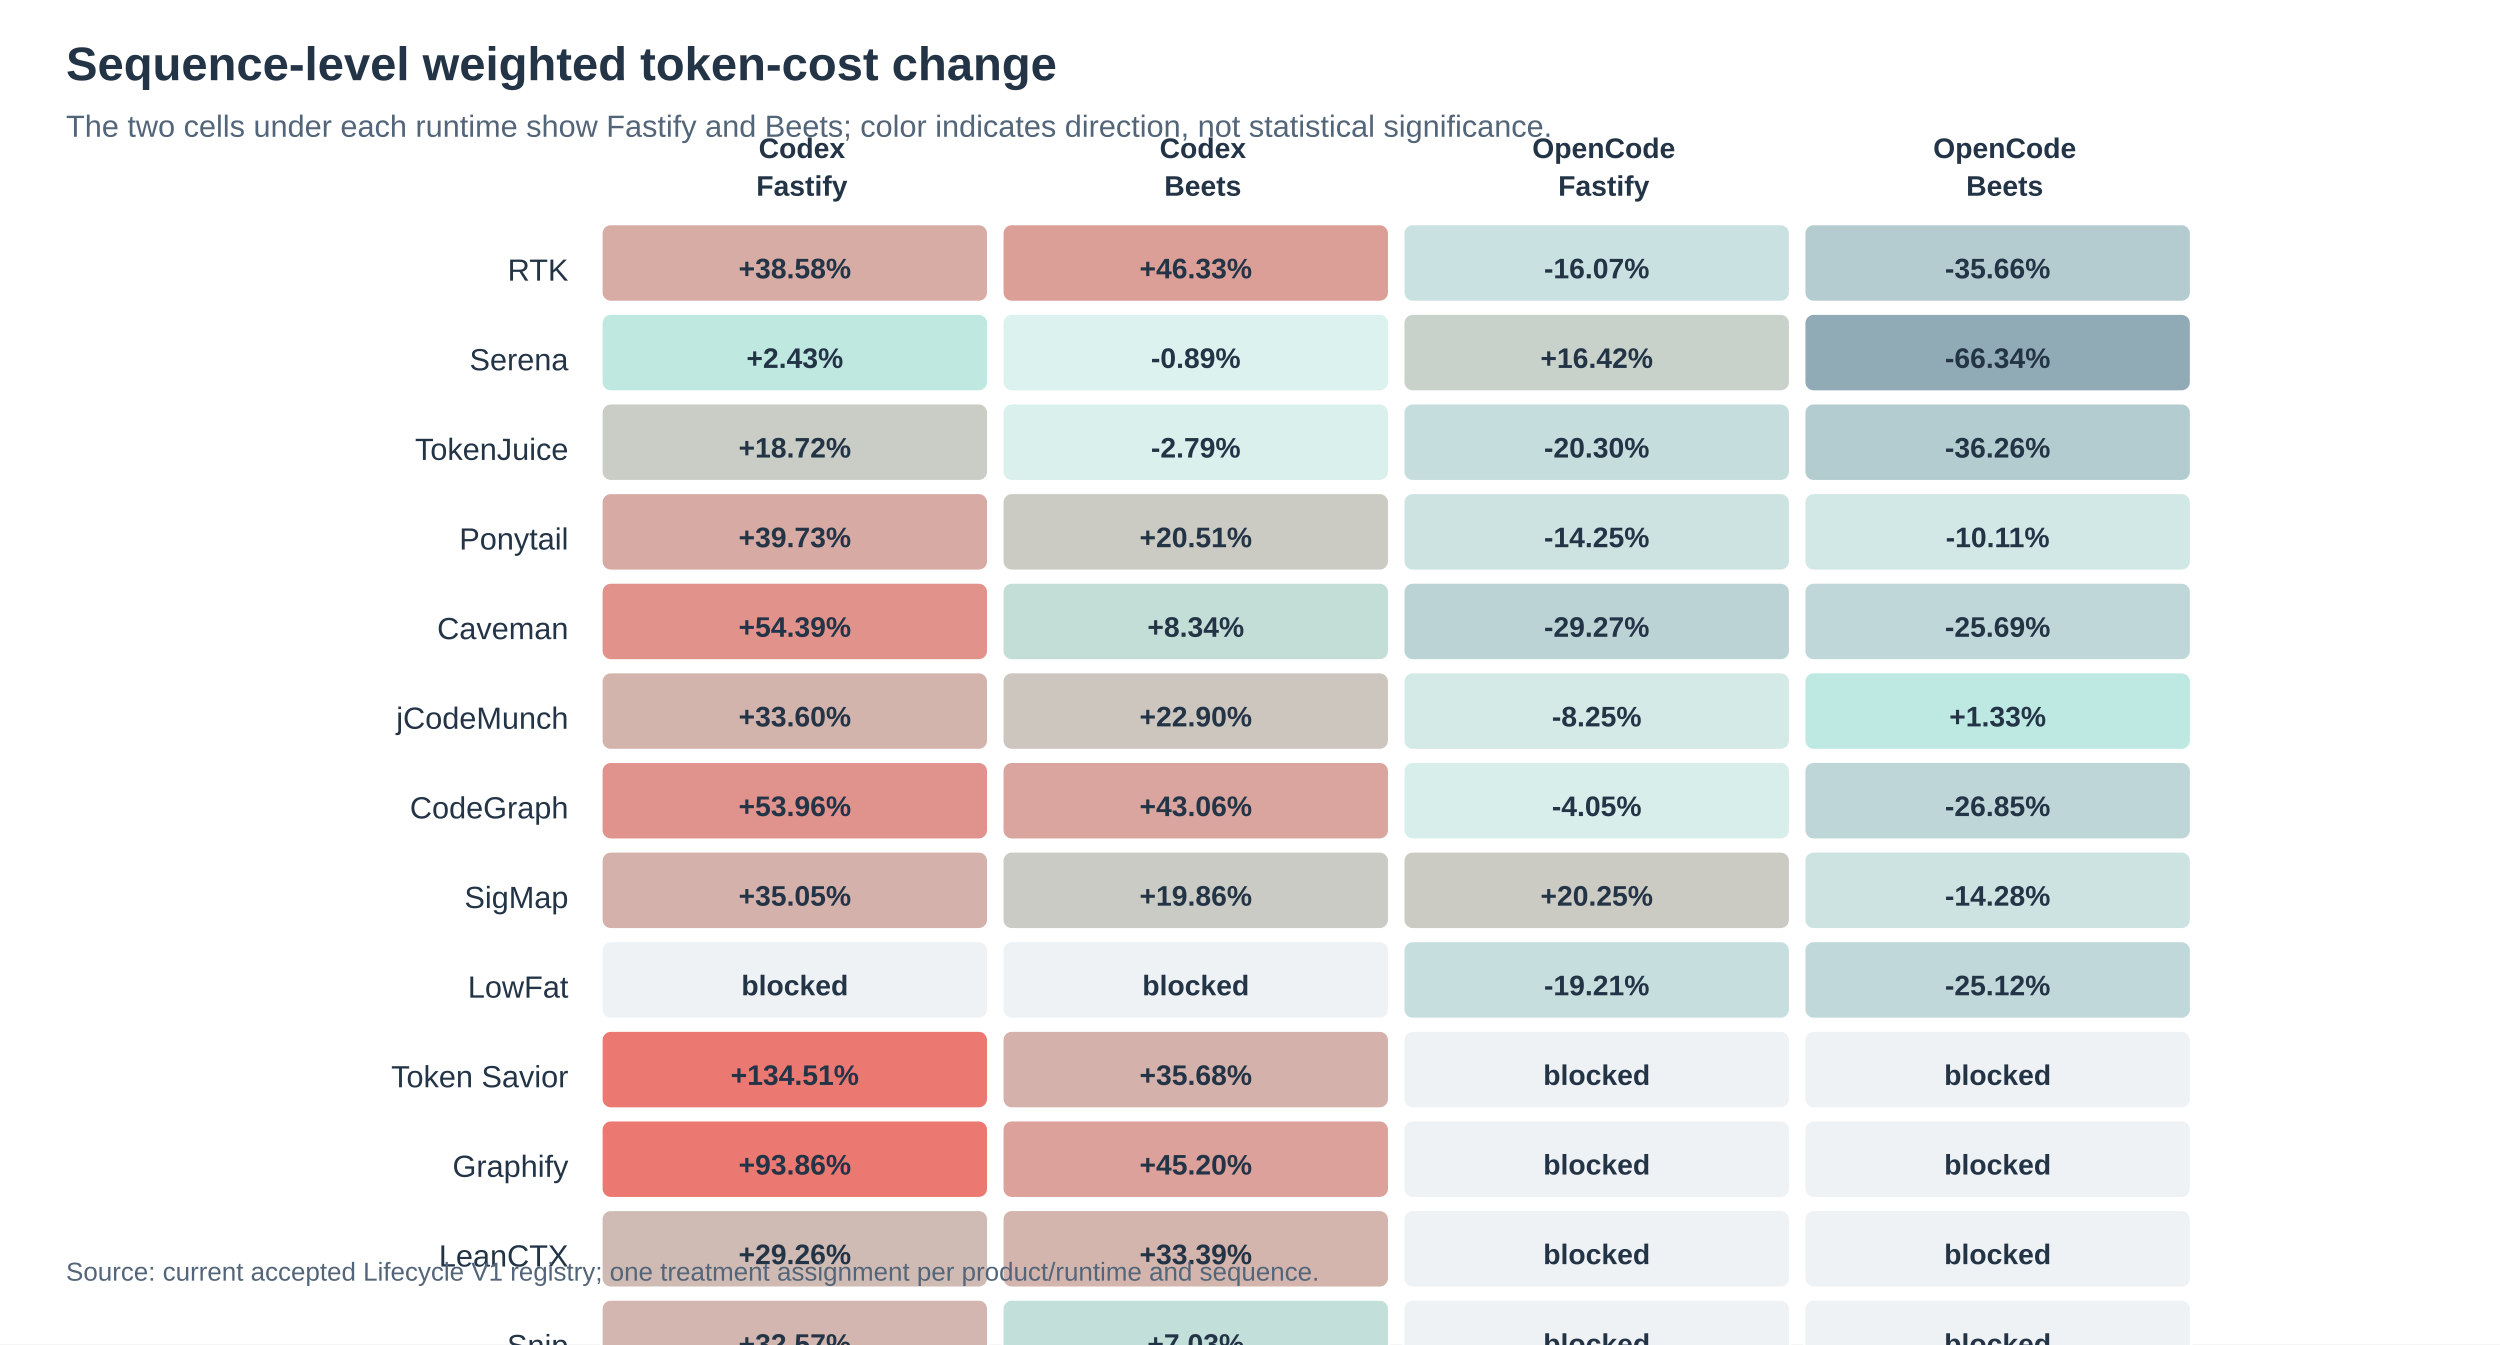
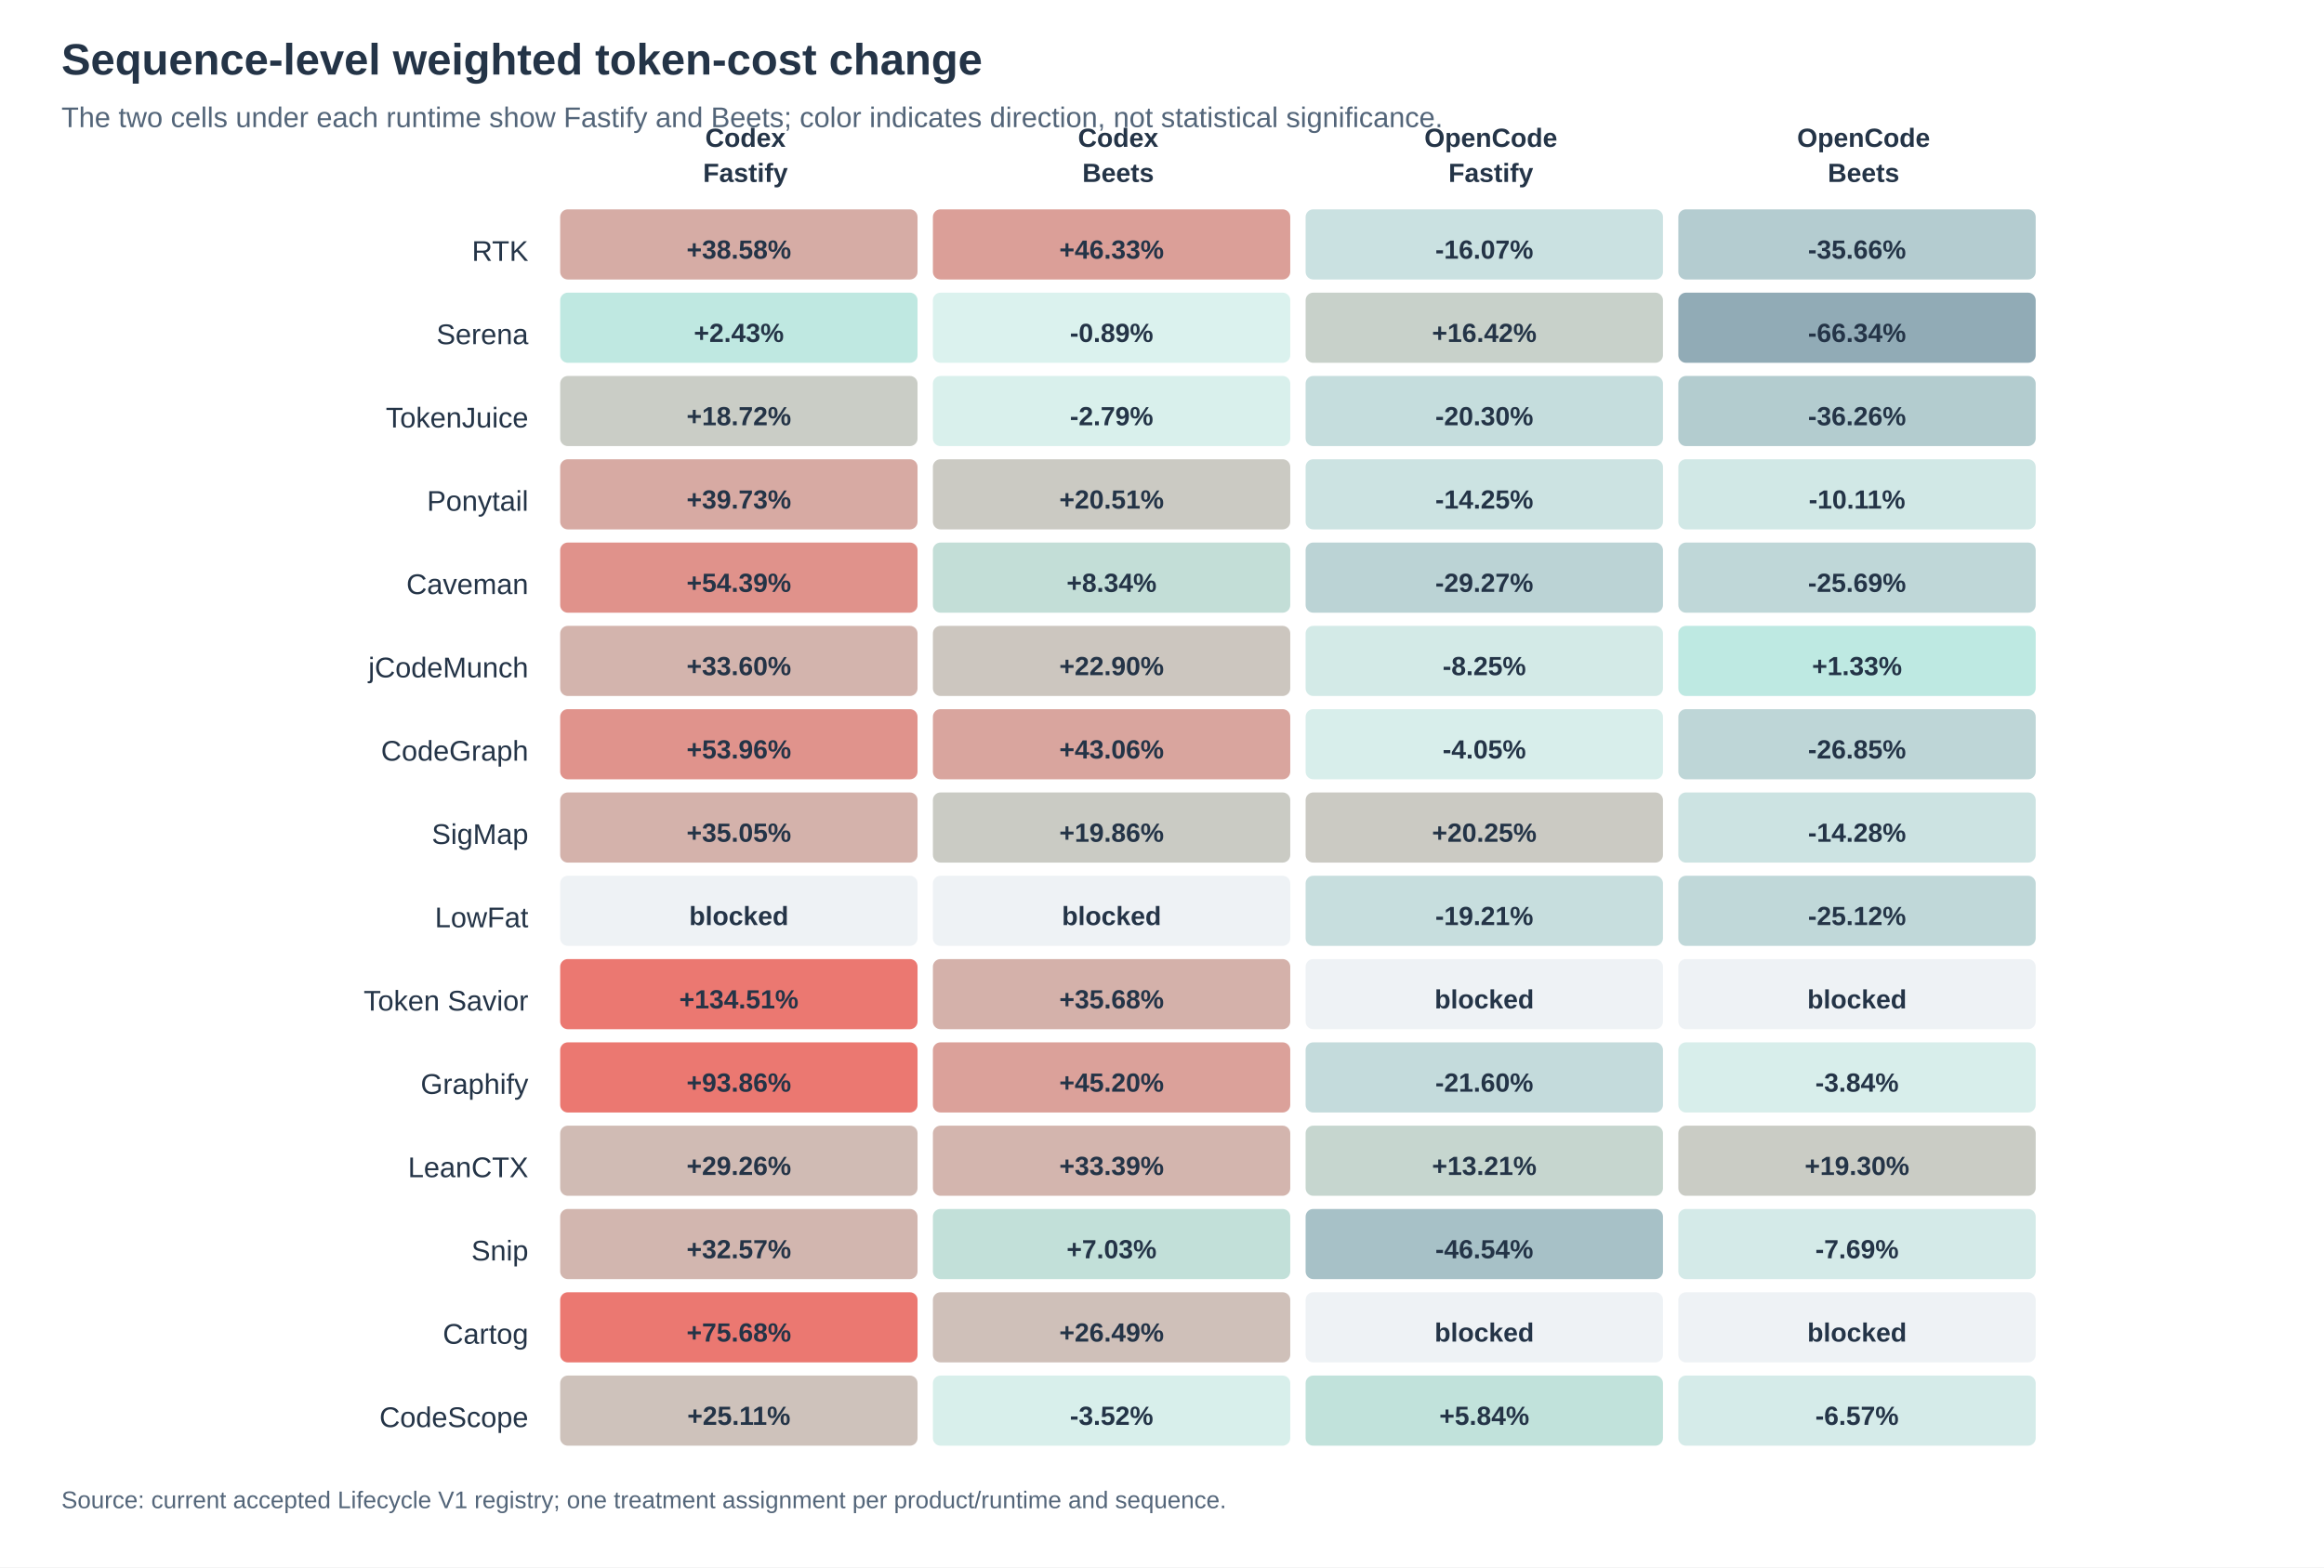
- <svg xmlns="http://www.w3.org/2000/svg" width="1060" height="570" viewBox="0 0 1060 570">
+ <svg xmlns="http://www.w3.org/2000/svg" width="1060" height="715" viewBox="0 0 1060 715">
  <rect width="100%" height="100%" fill="white" />
  <text x="28.0" y="34.0" font-family="Arial,Helvetica,sans-serif" font-size="20px" text-anchor="start" fill="#243447" font-weight="700">Sequence-level weighted token-cost change</text>
  <text x="28.0" y="58.0" font-family="Arial,Helvetica,sans-serif" font-size="13px" text-anchor="start" fill="#536579" font-weight="400">The two cells under each runtime show Fastify and Beets; color indicates direction, not statistical significance.</text>
  <text x="340.0" y="67.0" font-family="Arial,Helvetica,sans-serif" font-size="12px" text-anchor="middle" fill="#243447" font-weight="700">Codex</text>
  <text x="340.0" y="83.0" font-family="Arial,Helvetica,sans-serif" font-size="12px" text-anchor="middle" fill="#243447" font-weight="700">Fastify</text>
  <text x="510.0" y="67.0" font-family="Arial,Helvetica,sans-serif" font-size="12px" text-anchor="middle" fill="#243447" font-weight="700">Codex</text>
  <text x="510.0" y="83.0" font-family="Arial,Helvetica,sans-serif" font-size="12px" text-anchor="middle" fill="#243447" font-weight="700">Beets</text>
  <text x="680.0" y="67.0" font-family="Arial,Helvetica,sans-serif" font-size="12px" text-anchor="middle" fill="#243447" font-weight="700">OpenCode</text>
  <text x="680.0" y="83.0" font-family="Arial,Helvetica,sans-serif" font-size="12px" text-anchor="middle" fill="#243447" font-weight="700">Fastify</text>
  <text x="850.0" y="67.0" font-family="Arial,Helvetica,sans-serif" font-size="12px" text-anchor="middle" fill="#243447" font-weight="700">OpenCode</text>
  <text x="850.0" y="83.0" font-family="Arial,Helvetica,sans-serif" font-size="12px" text-anchor="middle" fill="#243447" font-weight="700">Beets</text>
  <text x="241.0" y="119.0" font-family="Arial,Helvetica,sans-serif" font-size="13px" text-anchor="end" fill="#243447" font-weight="400">RTK</text>
  <rect x="255.0" y="95.0" width="164" height="33" rx="4" fill="rgb(214,172,165)" stroke="white" />
  <text x="337.0" y="118.0" font-family="Arial,Helvetica,sans-serif" font-size="12px" text-anchor="middle" fill="#243447" font-weight="700">+38.58%</text>
  <rect x="425.0" y="95.0" width="164" height="33" rx="4" fill="rgb(219,159,152)" stroke="white" />
  <text x="507.0" y="118.0" font-family="Arial,Helvetica,sans-serif" font-size="12px" text-anchor="middle" fill="#243447" font-weight="700">+46.33%</text>
  <rect x="595.0" y="95.0" width="164" height="33" rx="4" fill="rgb(202,225,225)" stroke="white" />
  <text x="677.0" y="118.0" font-family="Arial,Helvetica,sans-serif" font-size="12px" text-anchor="middle" fill="#243447" font-weight="700">-16.07%</text>
  <rect x="765.0" y="95.0" width="164" height="33" rx="4" fill="rgb(180,204,208)" stroke="white" />
  <text x="847.0" y="118.0" font-family="Arial,Helvetica,sans-serif" font-size="12px" text-anchor="middle" fill="#243447" font-weight="700">-35.66%</text>
  <text x="241.0" y="157.0" font-family="Arial,Helvetica,sans-serif" font-size="13px" text-anchor="end" fill="#243447" font-weight="400">Serena</text>
  <rect x="255.0" y="133.0" width="164" height="33" rx="4" fill="rgb(191,232,225)" stroke="white" />
  <text x="337.0" y="156.0" font-family="Arial,Helvetica,sans-serif" font-size="12px" text-anchor="middle" fill="#243447" font-weight="700">+2.43%</text>
  <rect x="425.0" y="133.0" width="164" height="33" rx="4" fill="rgb(219,242,238)" stroke="white" />
  <text x="507.0" y="156.0" font-family="Arial,Helvetica,sans-serif" font-size="12px" text-anchor="middle" fill="#243447" font-weight="700">-0.89%</text>
  <rect x="595.0" y="133.0" width="164" height="33" rx="4" fill="rgb(200,209,202)" stroke="white" />
  <text x="677.0" y="156.0" font-family="Arial,Helvetica,sans-serif" font-size="12px" text-anchor="middle" fill="#243447" font-weight="700">+16.42%</text>
  <rect x="765.0" y="133.0" width="164" height="33" rx="4" fill="rgb(145,171,182)" stroke="white" />
  <text x="847.0" y="156.0" font-family="Arial,Helvetica,sans-serif" font-size="12px" text-anchor="middle" fill="#243447" font-weight="700">-66.34%</text>
  <text x="241.0" y="195.0" font-family="Arial,Helvetica,sans-serif" font-size="13px" text-anchor="end" fill="#243447" font-weight="400">TokenJuice</text>
  <rect x="255.0" y="171.0" width="164" height="33" rx="4" fill="rgb(202,205,198)" stroke="white" />
  <text x="337.0" y="194.0" font-family="Arial,Helvetica,sans-serif" font-size="12px" text-anchor="middle" fill="#243447" font-weight="700">+18.72%</text>
  <rect x="425.0" y="171.0" width="164" height="33" rx="4" fill="rgb(217,240,236)" stroke="white" />
  <text x="507.0" y="194.0" font-family="Arial,Helvetica,sans-serif" font-size="12px" text-anchor="middle" fill="#243447" font-weight="700">-2.79%</text>
  <rect x="595.0" y="171.0" width="164" height="33" rx="4" fill="rgb(197,221,221)" stroke="white" />
  <text x="677.0" y="194.0" font-family="Arial,Helvetica,sans-serif" font-size="12px" text-anchor="middle" fill="#243447" font-weight="700">-20.30%</text>
  <rect x="765.0" y="171.0" width="164" height="33" rx="4" fill="rgb(179,204,207)" stroke="white" />
  <text x="847.0" y="194.0" font-family="Arial,Helvetica,sans-serif" font-size="12px" text-anchor="middle" fill="#243447" font-weight="700">-36.26%</text>
  <text x="241.0" y="233.0" font-family="Arial,Helvetica,sans-serif" font-size="13px" text-anchor="end" fill="#243447" font-weight="400">Ponytail</text>
  <rect x="255.0" y="209.0" width="164" height="33" rx="4" fill="rgb(215,170,163)" stroke="white" />
  <text x="337.0" y="232.0" font-family="Arial,Helvetica,sans-serif" font-size="12px" text-anchor="middle" fill="#243447" font-weight="700">+39.73%</text>
  <rect x="425.0" y="209.0" width="164" height="33" rx="4" fill="rgb(203,202,195)" stroke="white" />
  <text x="507.0" y="232.0" font-family="Arial,Helvetica,sans-serif" font-size="12px" text-anchor="middle" fill="#243447" font-weight="700">+20.51%</text>
  <rect x="595.0" y="209.0" width="164" height="33" rx="4" fill="rgb(204,227,226)" stroke="white" />
  <text x="677.0" y="232.0" font-family="Arial,Helvetica,sans-serif" font-size="12px" text-anchor="middle" fill="#243447" font-weight="700">-14.25%</text>
  <rect x="765.0" y="209.0" width="164" height="33" rx="4" fill="rgb(209,232,230)" stroke="white" />
  <text x="847.0" y="232.0" font-family="Arial,Helvetica,sans-serif" font-size="12px" text-anchor="middle" fill="#243447" font-weight="700">-10.11%</text>
  <text x="241.0" y="271.0" font-family="Arial,Helvetica,sans-serif" font-size="13px" text-anchor="end" fill="#243447" font-weight="400">Caveman</text>
  <rect x="255.0" y="247.0" width="164" height="33" rx="4" fill="rgb(224,146,139)" stroke="white" />
  <text x="337.0" y="270.0" font-family="Arial,Helvetica,sans-serif" font-size="12px" text-anchor="middle" fill="#243447" font-weight="700">+54.39%</text>
  <rect x="425.0" y="247.0" width="164" height="33" rx="4" fill="rgb(195,222,215)" stroke="white" />
  <text x="507.0" y="270.0" font-family="Arial,Helvetica,sans-serif" font-size="12px" text-anchor="middle" fill="#243447" font-weight="700">+8.34%</text>
  <rect x="595.0" y="247.0" width="164" height="33" rx="4" fill="rgb(187,211,213)" stroke="white" />
  <text x="677.0" y="270.0" font-family="Arial,Helvetica,sans-serif" font-size="12px" text-anchor="middle" fill="#243447" font-weight="700">-29.27%</text>
  <rect x="765.0" y="247.0" width="164" height="33" rx="4" fill="rgb(191,215,216)" stroke="white" />
  <text x="847.0" y="270.0" font-family="Arial,Helvetica,sans-serif" font-size="12px" text-anchor="middle" fill="#243447" font-weight="700">-25.69%</text>
  <text x="241.0" y="309.0" font-family="Arial,Helvetica,sans-serif" font-size="13px" text-anchor="end" fill="#243447" font-weight="400">jCodeMunch</text>
  <rect x="255.0" y="285.0" width="164" height="33" rx="4" fill="rgb(211,180,173)" stroke="white" />
  <text x="337.0" y="308.0" font-family="Arial,Helvetica,sans-serif" font-size="12px" text-anchor="middle" fill="#243447" font-weight="700">+33.60%</text>
  <rect x="425.0" y="285.0" width="164" height="33" rx="4" fill="rgb(204,198,191)" stroke="white" />
  <text x="507.0" y="308.0" font-family="Arial,Helvetica,sans-serif" font-size="12px" text-anchor="middle" fill="#243447" font-weight="700">+22.90%</text>
  <rect x="595.0" y="285.0" width="164" height="33" rx="4" fill="rgb(211,234,231)" stroke="white" />
  <text x="677.0" y="308.0" font-family="Arial,Helvetica,sans-serif" font-size="12px" text-anchor="middle" fill="#243447" font-weight="700">-8.25%</text>
  <rect x="765.0" y="285.0" width="164" height="33" rx="4" fill="rgb(190,233,226)" stroke="white" />
  <text x="847.0" y="308.0" font-family="Arial,Helvetica,sans-serif" font-size="12px" text-anchor="middle" fill="#243447" font-weight="700">+1.33%</text>
  <text x="241.0" y="347.0" font-family="Arial,Helvetica,sans-serif" font-size="13px" text-anchor="end" fill="#243447" font-weight="400">CodeGraph</text>
  <rect x="255.0" y="323.0" width="164" height="33" rx="4" fill="rgb(224,147,140)" stroke="white" />
  <text x="337.0" y="346.0" font-family="Arial,Helvetica,sans-serif" font-size="12px" text-anchor="middle" fill="#243447" font-weight="700">+53.96%</text>
  <rect x="425.0" y="323.0" width="164" height="33" rx="4" fill="rgb(217,165,158)" stroke="white" />
  <text x="507.0" y="346.0" font-family="Arial,Helvetica,sans-serif" font-size="12px" text-anchor="middle" fill="#243447" font-weight="700">+43.06%</text>
  <rect x="595.0" y="323.0" width="164" height="33" rx="4" fill="rgb(216,238,235)" stroke="white" />
  <text x="677.0" y="346.0" font-family="Arial,Helvetica,sans-serif" font-size="12px" text-anchor="middle" fill="#243447" font-weight="700">-4.05%</text>
  <rect x="765.0" y="323.0" width="164" height="33" rx="4" fill="rgb(190,214,215)" stroke="white" />
  <text x="847.0" y="346.0" font-family="Arial,Helvetica,sans-serif" font-size="12px" text-anchor="middle" fill="#243447" font-weight="700">-26.85%</text>
  <text x="241.0" y="385.0" font-family="Arial,Helvetica,sans-serif" font-size="13px" text-anchor="end" fill="#243447" font-weight="400">SigMap</text>
  <rect x="255.0" y="361.0" width="164" height="33" rx="4" fill="rgb(212,178,171)" stroke="white" />
  <text x="337.0" y="384.0" font-family="Arial,Helvetica,sans-serif" font-size="12px" text-anchor="middle" fill="#243447" font-weight="700">+35.05%</text>
  <rect x="425.0" y="361.0" width="164" height="33" rx="4" fill="rgb(202,203,196)" stroke="white" />
  <text x="507.0" y="384.0" font-family="Arial,Helvetica,sans-serif" font-size="12px" text-anchor="middle" fill="#243447" font-weight="700">+19.86%</text>
  <rect x="595.0" y="361.0" width="164" height="33" rx="4" fill="rgb(203,202,195)" stroke="white" />
  <text x="677.0" y="384.0" font-family="Arial,Helvetica,sans-serif" font-size="12px" text-anchor="middle" fill="#243447" font-weight="700">+20.25%</text>
  <rect x="765.0" y="361.0" width="164" height="33" rx="4" fill="rgb(204,227,226)" stroke="white" />
  <text x="847.0" y="384.0" font-family="Arial,Helvetica,sans-serif" font-size="12px" text-anchor="middle" fill="#243447" font-weight="700">-14.28%</text>
  <text x="241.0" y="423.0" font-family="Arial,Helvetica,sans-serif" font-size="13px" text-anchor="end" fill="#243447" font-weight="400">LowFat</text>
  <rect x="255.0" y="399.0" width="164" height="33" rx="4" fill="#eef2f5" stroke="white" />
  <text x="337.0" y="422.0" font-family="Arial,Helvetica,sans-serif" font-size="12px" text-anchor="middle" fill="#243447" font-weight="700">blocked</text>
  <rect x="425.0" y="399.0" width="164" height="33" rx="4" fill="#eef2f5" stroke="white" />
  <text x="507.0" y="422.0" font-family="Arial,Helvetica,sans-serif" font-size="12px" text-anchor="middle" fill="#243447" font-weight="700">blocked</text>
  <rect x="595.0" y="399.0" width="164" height="33" rx="4" fill="rgb(199,222,222)" stroke="white" />
  <text x="677.0" y="422.0" font-family="Arial,Helvetica,sans-serif" font-size="12px" text-anchor="middle" fill="#243447" font-weight="700">-19.21%</text>
  <rect x="765.0" y="399.0" width="164" height="33" rx="4" fill="rgb(192,216,217)" stroke="white" />
  <text x="847.0" y="422.0" font-family="Arial,Helvetica,sans-serif" font-size="12px" text-anchor="middle" fill="#243447" font-weight="700">-25.12%</text>
  <text x="241.0" y="461.0" font-family="Arial,Helvetica,sans-serif" font-size="13px" text-anchor="end" fill="#243447" font-weight="400">Token Savior</text>
  <rect x="255.0" y="437.0" width="164" height="33" rx="4" fill="rgb(235,120,113)" stroke="white" />
  <text x="337.0" y="460.0" font-family="Arial,Helvetica,sans-serif" font-size="12px" text-anchor="middle" fill="#243447" font-weight="700">+134.51%</text>
  <rect x="425.0" y="437.0" width="164" height="33" rx="4" fill="rgb(212,177,170)" stroke="white" />
  <text x="507.0" y="460.0" font-family="Arial,Helvetica,sans-serif" font-size="12px" text-anchor="middle" fill="#243447" font-weight="700">+35.68%</text>
  <rect x="595.0" y="437.0" width="164" height="33" rx="4" fill="#eef2f5" stroke="white" />
  <text x="677.0" y="460.0" font-family="Arial,Helvetica,sans-serif" font-size="12px" text-anchor="middle" fill="#243447" font-weight="700">blocked</text>
  <rect x="765.0" y="437.0" width="164" height="33" rx="4" fill="#eef2f5" stroke="white" />
  <text x="847.0" y="460.0" font-family="Arial,Helvetica,sans-serif" font-size="12px" text-anchor="middle" fill="#243447" font-weight="700">blocked</text>
  <text x="241.0" y="499.0" font-family="Arial,Helvetica,sans-serif" font-size="13px" text-anchor="end" fill="#243447" font-weight="400">Graphify</text>
  <rect x="255.0" y="475.0" width="164" height="33" rx="4" fill="rgb(235,120,113)" stroke="white" />
  <text x="337.0" y="498.0" font-family="Arial,Helvetica,sans-serif" font-size="12px" text-anchor="middle" fill="#243447" font-weight="700">+93.86%</text>
  <rect x="425.0" y="475.0" width="164" height="33" rx="4" fill="rgb(219,161,154)" stroke="white" />
  <text x="507.0" y="498.0" font-family="Arial,Helvetica,sans-serif" font-size="12px" text-anchor="middle" fill="#243447" font-weight="700">+45.20%</text>
-   <rect x="595.0" y="475.0" width="164" height="33" rx="4" fill="#eef2f5" stroke="white" />
-   <text x="677.0" y="498.0" font-family="Arial,Helvetica,sans-serif" font-size="12px" text-anchor="middle" fill="#243447" font-weight="700">blocked</text>
-   <rect x="765.0" y="475.0" width="164" height="33" rx="4" fill="#eef2f5" stroke="white" />
-   <text x="847.0" y="498.0" font-family="Arial,Helvetica,sans-serif" font-size="12px" text-anchor="middle" fill="#243447" font-weight="700">blocked</text>
+   <rect x="595.0" y="475.0" width="164" height="33" rx="4" fill="rgb(196,219,220)" stroke="white" />
+   <text x="677.0" y="498.0" font-family="Arial,Helvetica,sans-serif" font-size="12px" text-anchor="middle" fill="#243447" font-weight="700">-21.60%</text>
+   <rect x="765.0" y="475.0" width="164" height="33" rx="4" fill="rgb(216,238,235)" stroke="white" />
+   <text x="847.0" y="498.0" font-family="Arial,Helvetica,sans-serif" font-size="12px" text-anchor="middle" fill="#243447" font-weight="700">-3.84%</text>
  <text x="241.0" y="537.0" font-family="Arial,Helvetica,sans-serif" font-size="13px" text-anchor="end" fill="#243447" font-weight="400">LeanCTX</text>
  <rect x="255.0" y="513.0" width="164" height="33" rx="4" fill="rgb(208,187,180)" stroke="white" />
  <text x="337.0" y="536.0" font-family="Arial,Helvetica,sans-serif" font-size="12px" text-anchor="middle" fill="#243447" font-weight="700">+29.26%</text>
  <rect x="425.0" y="513.0" width="164" height="33" rx="4" fill="rgb(211,181,174)" stroke="white" />
  <text x="507.0" y="536.0" font-family="Arial,Helvetica,sans-serif" font-size="12px" text-anchor="middle" fill="#243447" font-weight="700">+33.39%</text>
-   <rect x="595.0" y="513.0" width="164" height="33" rx="4" fill="#eef2f5" stroke="white" />
-   <text x="677.0" y="536.0" font-family="Arial,Helvetica,sans-serif" font-size="12px" text-anchor="middle" fill="#243447" font-weight="700">blocked</text>
-   <rect x="765.0" y="513.0" width="164" height="33" rx="4" fill="#eef2f5" stroke="white" />
-   <text x="847.0" y="536.0" font-family="Arial,Helvetica,sans-serif" font-size="12px" text-anchor="middle" fill="#243447" font-weight="700">blocked</text>
+   <rect x="595.0" y="513.0" width="164" height="33" rx="4" fill="rgb(198,214,207)" stroke="white" />
+   <text x="677.0" y="536.0" font-family="Arial,Helvetica,sans-serif" font-size="12px" text-anchor="middle" fill="#243447" font-weight="700">+13.21%</text>
+   <rect x="765.0" y="513.0" width="164" height="33" rx="4" fill="rgb(202,204,197)" stroke="white" />
+   <text x="847.0" y="536.0" font-family="Arial,Helvetica,sans-serif" font-size="12px" text-anchor="middle" fill="#243447" font-weight="700">+19.30%</text>
  <text x="241.0" y="575.0" font-family="Arial,Helvetica,sans-serif" font-size="13px" text-anchor="end" fill="#243447" font-weight="400">Snip</text>
  <rect x="255.0" y="551.0" width="164" height="33" rx="4" fill="rgb(210,182,175)" stroke="white" />
  <text x="337.0" y="574.0" font-family="Arial,Helvetica,sans-serif" font-size="12px" text-anchor="middle" fill="#243447" font-weight="700">+32.57%</text>
  <rect x="425.0" y="551.0" width="164" height="33" rx="4" fill="rgb(194,224,217)" stroke="white" />
  <text x="507.0" y="574.0" font-family="Arial,Helvetica,sans-serif" font-size="12px" text-anchor="middle" fill="#243447" font-weight="700">+7.03%</text>
-   <rect x="595.0" y="551.0" width="164" height="33" rx="4" fill="#eef2f5" stroke="white" />
-   <text x="677.0" y="574.0" font-family="Arial,Helvetica,sans-serif" font-size="12px" text-anchor="middle" fill="#243447" font-weight="700">blocked</text>
-   <rect x="765.0" y="551.0" width="164" height="33" rx="4" fill="#eef2f5" stroke="white" />
-   <text x="847.0" y="574.0" font-family="Arial,Helvetica,sans-serif" font-size="12px" text-anchor="middle" fill="#243447" font-weight="700">blocked</text>
+   <rect x="595.0" y="551.0" width="164" height="33" rx="4" fill="rgb(167,193,199)" stroke="white" />
+   <text x="677.0" y="574.0" font-family="Arial,Helvetica,sans-serif" font-size="12px" text-anchor="middle" fill="#243447" font-weight="700">-46.54%</text>
+   <rect x="765.0" y="551.0" width="164" height="33" rx="4" fill="rgb(212,234,232)" stroke="white" />
+   <text x="847.0" y="574.0" font-family="Arial,Helvetica,sans-serif" font-size="12px" text-anchor="middle" fill="#243447" font-weight="700">-7.69%</text>
  <text x="241.0" y="613.0" font-family="Arial,Helvetica,sans-serif" font-size="13px" text-anchor="end" fill="#243447" font-weight="400">Cartog</text>
  <rect x="255.0" y="589.0" width="164" height="33" rx="4" fill="rgb(235,120,113)" stroke="white" />
  <text x="337.0" y="612.0" font-family="Arial,Helvetica,sans-serif" font-size="12px" text-anchor="middle" fill="#243447" font-weight="700">+75.68%</text>
  <rect x="425.0" y="589.0" width="164" height="33" rx="4" fill="rgb(207,192,185)" stroke="white" />
  <text x="507.0" y="612.0" font-family="Arial,Helvetica,sans-serif" font-size="12px" text-anchor="middle" fill="#243447" font-weight="700">+26.49%</text>
  <rect x="595.0" y="589.0" width="164" height="33" rx="4" fill="#eef2f5" stroke="white" />
  <text x="677.0" y="612.0" font-family="Arial,Helvetica,sans-serif" font-size="12px" text-anchor="middle" fill="#243447" font-weight="700">blocked</text>
  <rect x="765.0" y="589.0" width="164" height="33" rx="4" fill="#eef2f5" stroke="white" />
  <text x="847.0" y="612.0" font-family="Arial,Helvetica,sans-serif" font-size="12px" text-anchor="middle" fill="#243447" font-weight="700">blocked</text>
  <text x="241.0" y="651.0" font-family="Arial,Helvetica,sans-serif" font-size="13px" text-anchor="end" fill="#243447" font-weight="400">CodeScope</text>
  <rect x="255.0" y="627.0" width="164" height="33" rx="4" fill="rgb(206,194,187)" stroke="white" />
  <text x="337.0" y="650.0" font-family="Arial,Helvetica,sans-serif" font-size="12px" text-anchor="middle" fill="#243447" font-weight="700">+25.11%</text>
  <rect x="425.0" y="627.0" width="164" height="33" rx="4" fill="rgb(216,239,235)" stroke="white" />
  <text x="507.0" y="650.0" font-family="Arial,Helvetica,sans-serif" font-size="12px" text-anchor="middle" fill="#243447" font-weight="700">-3.52%</text>
-   <rect x="595.0" y="627.0" width="164" height="33" rx="4" fill="#eef2f5" stroke="white" />
-   <text x="677.0" y="650.0" font-family="Arial,Helvetica,sans-serif" font-size="12px" text-anchor="middle" fill="#243447" font-weight="700">blocked</text>
-   <rect x="765.0" y="627.0" width="164" height="33" rx="4" fill="#eef2f5" stroke="white" />
-   <text x="847.0" y="650.0" font-family="Arial,Helvetica,sans-serif" font-size="12px" text-anchor="middle" fill="#243447" font-weight="700">blocked</text>
-   <text x="28.0" y="543.0" font-family="Arial,Helvetica,sans-serif" font-size="11px" text-anchor="start" fill="#536579" font-weight="400">Source: current accepted Lifecycle V1 registry; one treatment assignment per product/runtime and sequence.</text>
+   <rect x="595.0" y="627.0" width="164" height="33" rx="4" fill="rgb(193,226,219)" stroke="white" />
+   <text x="677.0" y="650.0" font-family="Arial,Helvetica,sans-serif" font-size="12px" text-anchor="middle" fill="#243447" font-weight="700">+5.84%</text>
+   <rect x="765.0" y="627.0" width="164" height="33" rx="4" fill="rgb(213,235,233)" stroke="white" />
+   <text x="847.0" y="650.0" font-family="Arial,Helvetica,sans-serif" font-size="12px" text-anchor="middle" fill="#243447" font-weight="700">-6.57%</text>
+   <text x="28.0" y="688.0" font-family="Arial,Helvetica,sans-serif" font-size="11px" text-anchor="start" fill="#536579" font-weight="400">Source: current accepted Lifecycle V1 registry; one treatment assignment per product/runtime and sequence.</text>
</svg>
